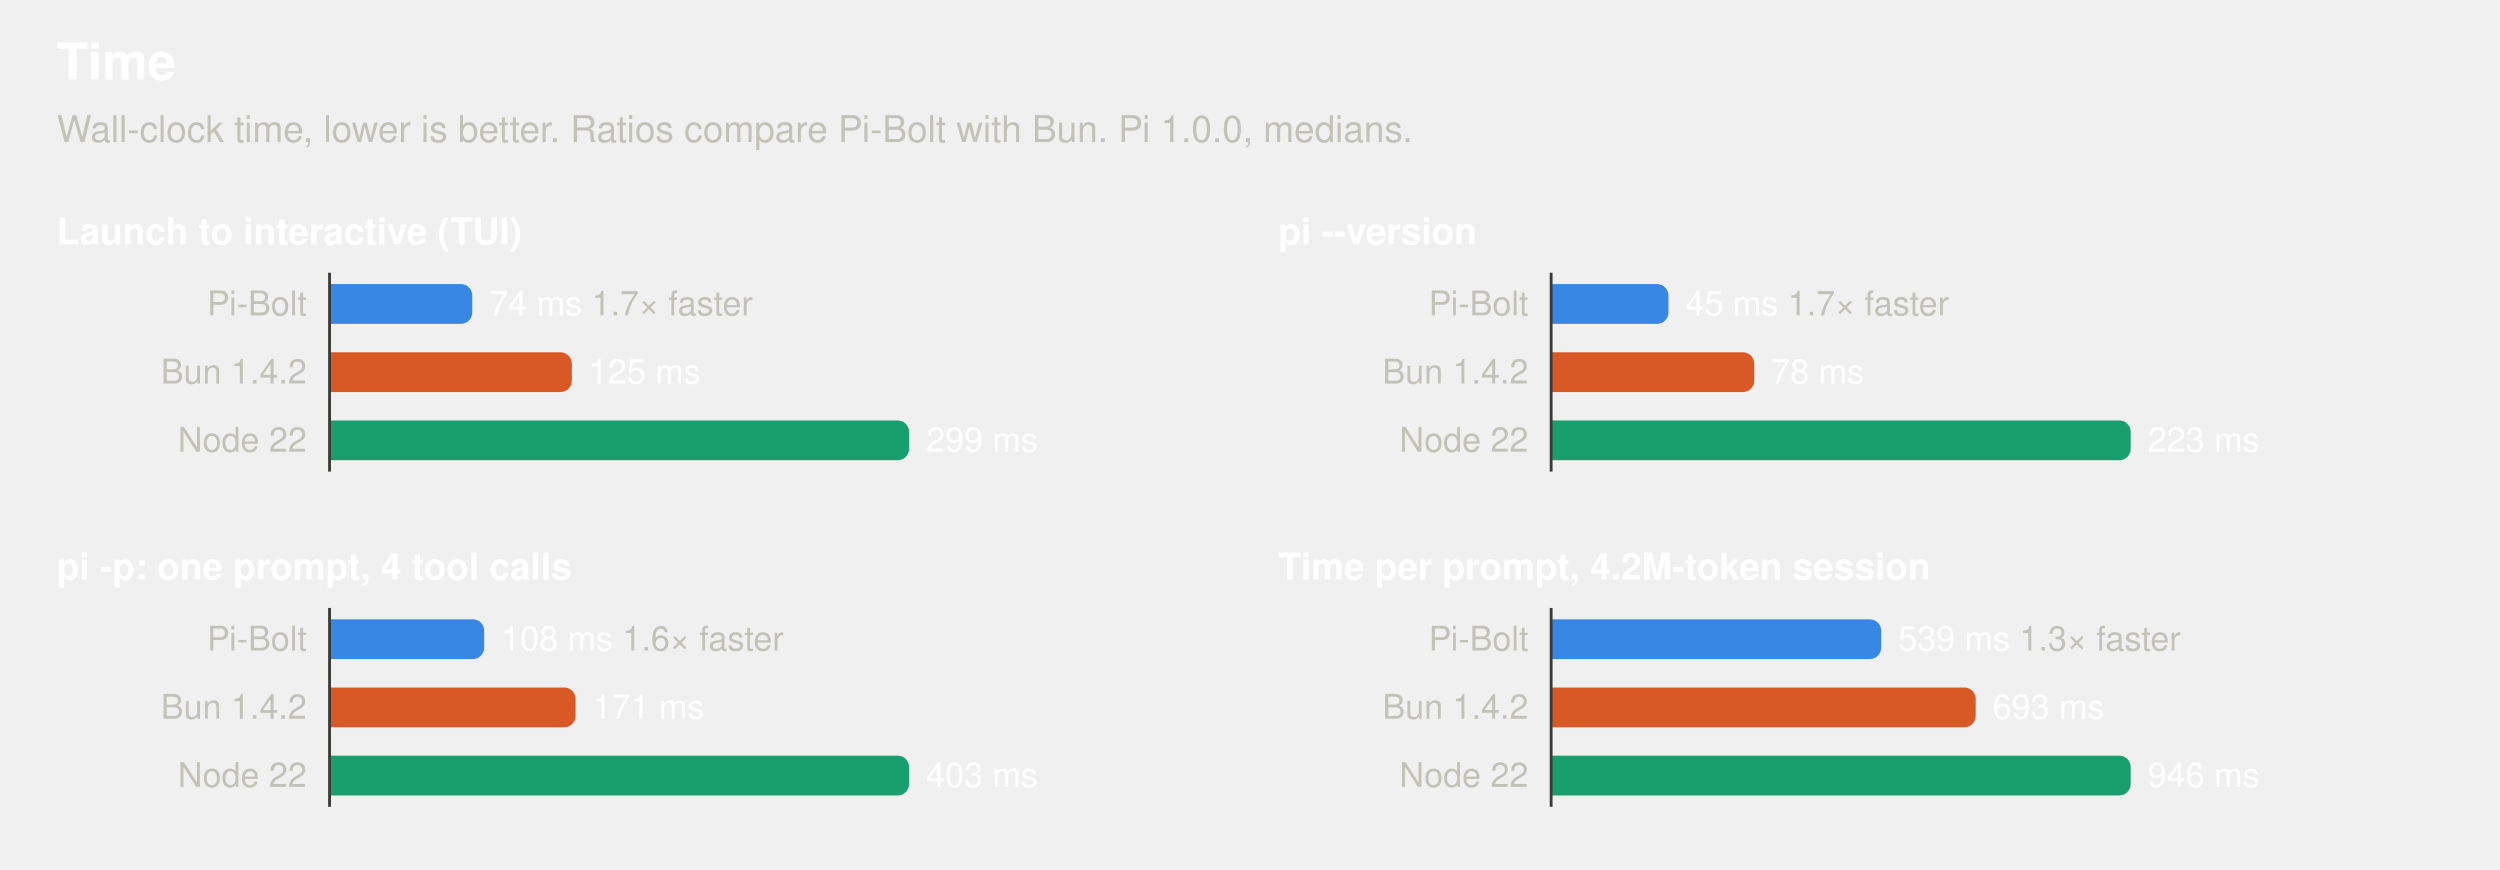
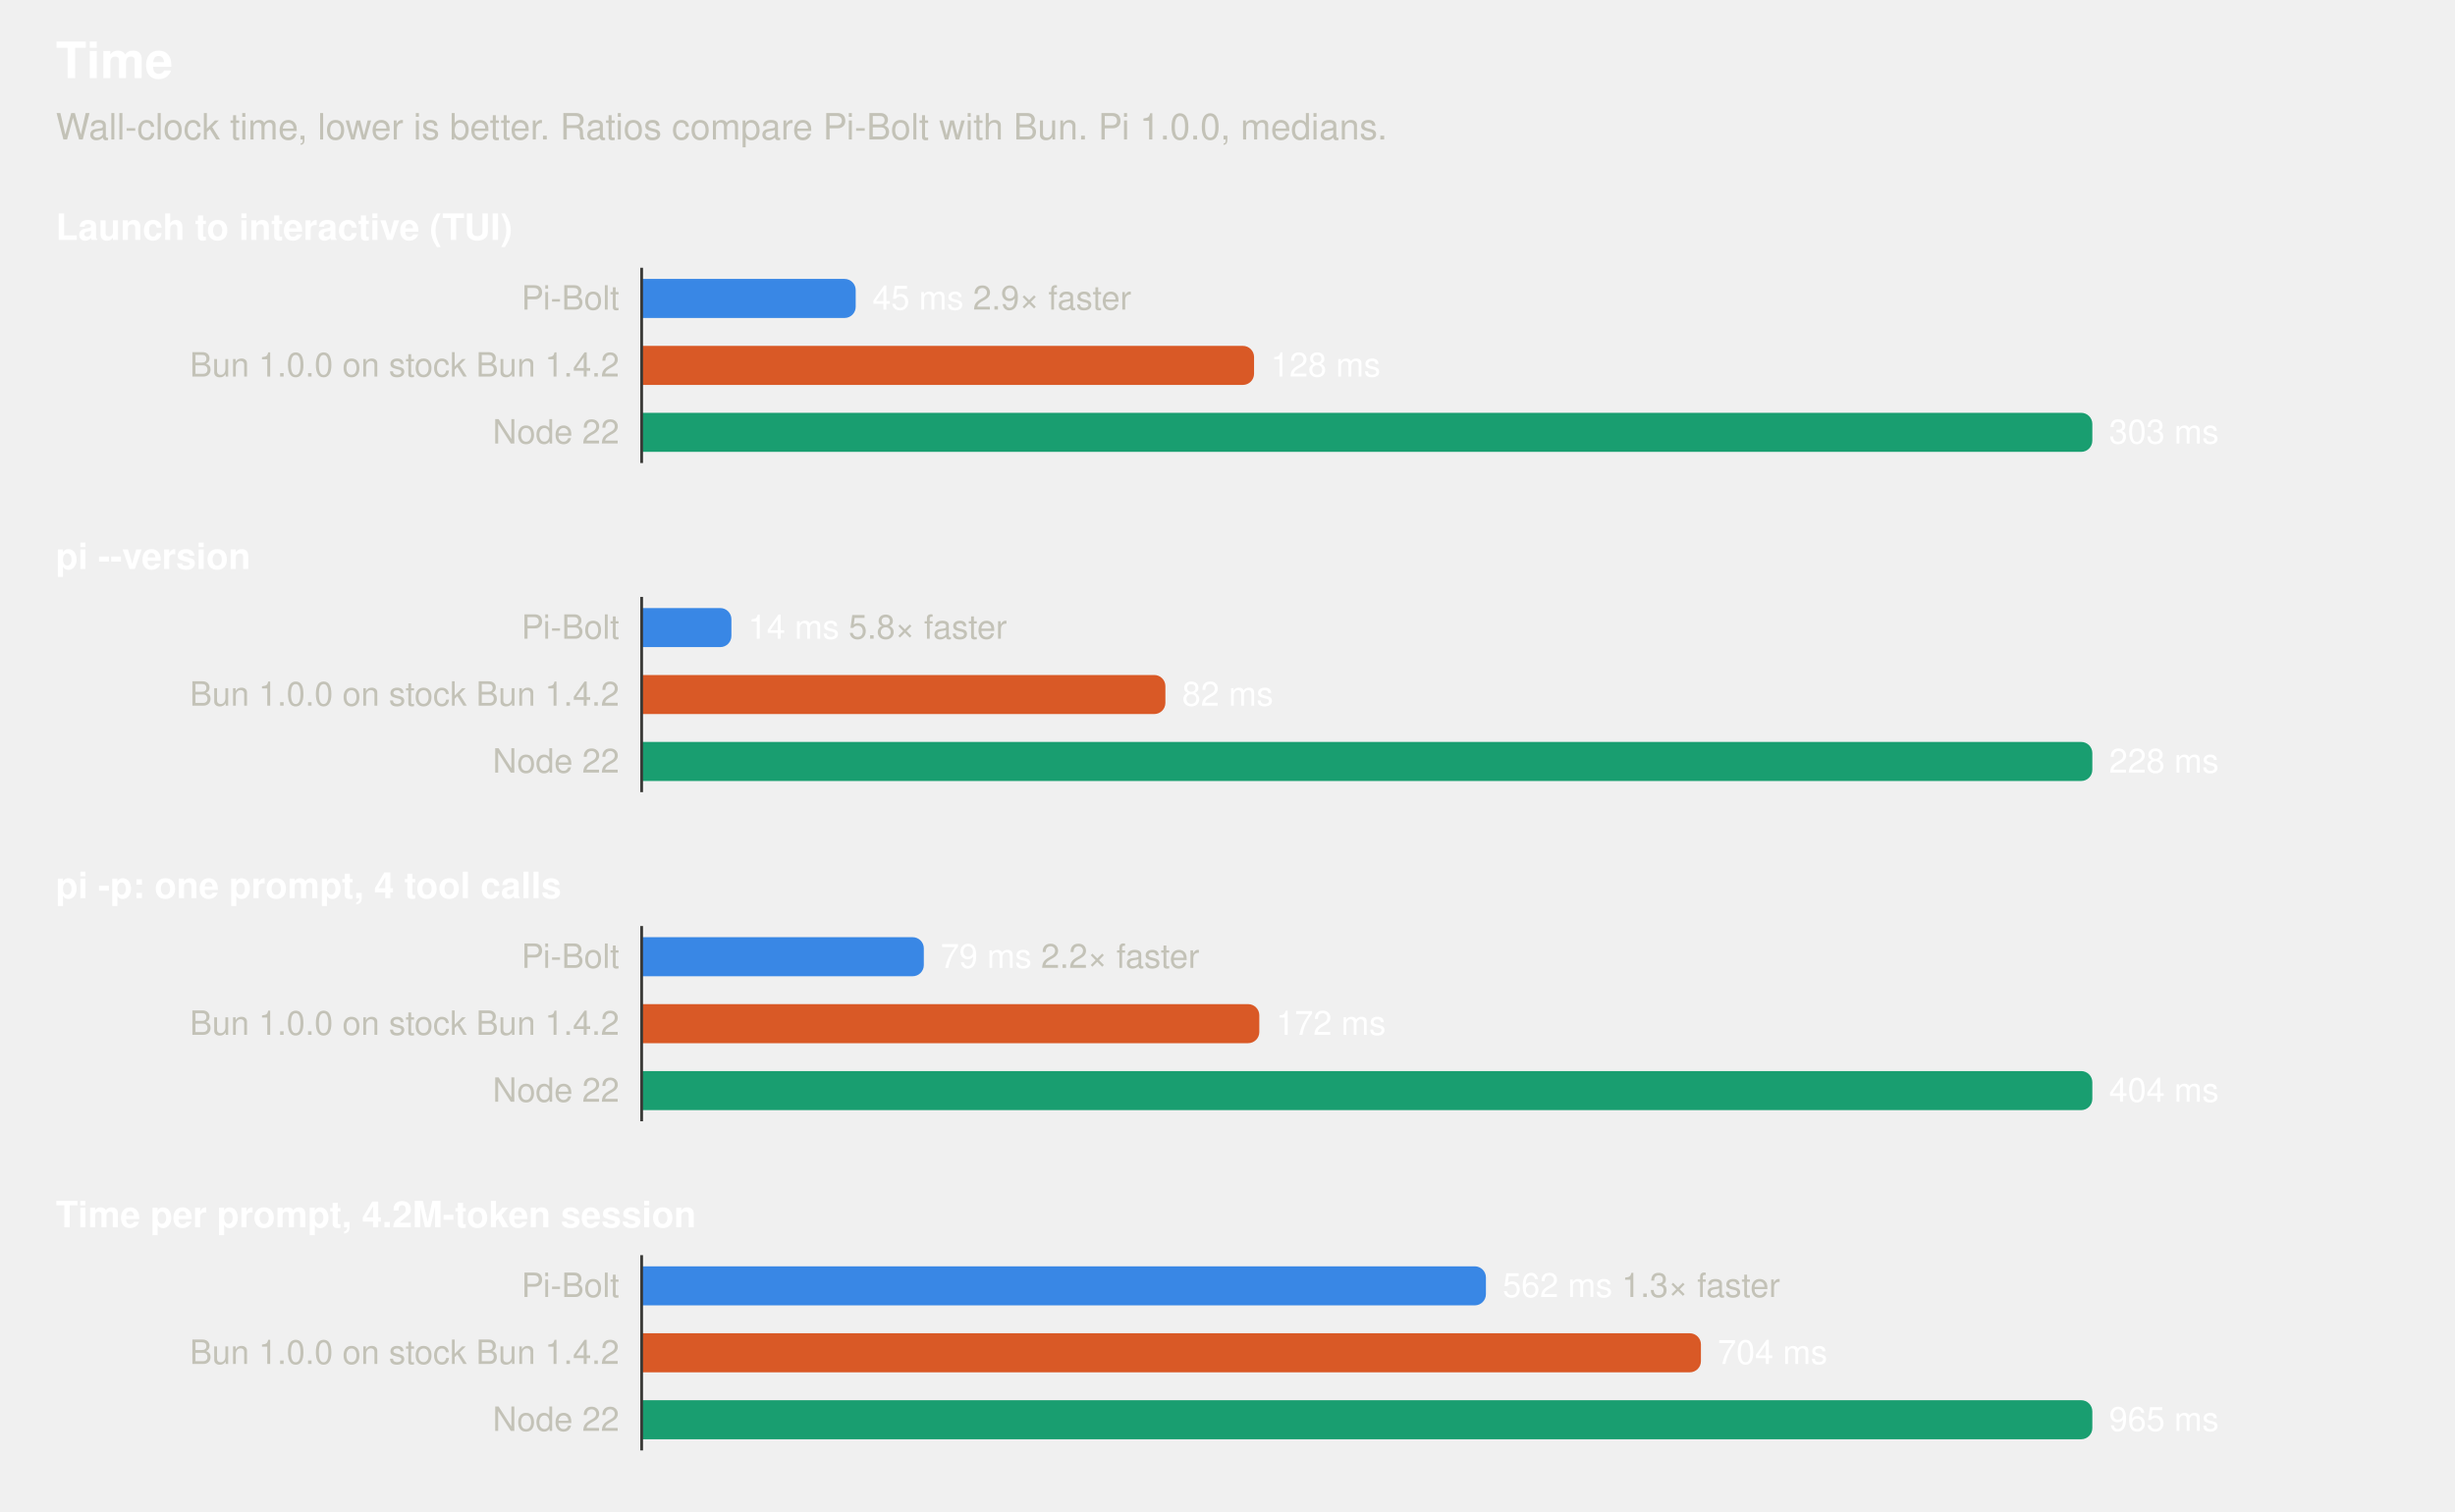
- <svg xmlns="http://www.w3.org/2000/svg" width="880" height="306" viewBox="0 0 880 306" role="img" aria-label="Time: Wall-clock time, lower is better. Ratios compare Pi-Bolt with Bun. Pi 1.0.0, medians.">
+ <svg xmlns="http://www.w3.org/2000/svg" width="880" height="542" viewBox="0 0 880 542" role="img" aria-label="Time: Wall-clock time, lower is better. Ratios compare Pi-Bolt with Bun. Pi 1.0.0, medians.">
  <style>text{font-family:-apple-system, BlinkMacSystemFont, 'Segoe UI', Helvetica, Arial, sans-serif;font-variant-numeric:tabular-nums}</style>
  <text x="20" y="28" font-size="18" font-weight="600" fill="#ffffff">Time</text>
  <text x="20" y="50" font-size="13" fill="#c3c2b7">Wall-clock time, lower is better. Ratios compare Pi-Bolt with Bun. Pi 1.0.0, medians.</text>
  <text x="20" y="86" font-size="13" font-weight="600" fill="#ffffff">Launch to interactive (TUI)</text>
-   <text x="108" y="111" font-size="12" text-anchor="end" fill="#c3c2b7">Pi-Bolt</text>
-   <path d="M116,100 h46.238 a4,4 0 0 1 4,4 v6 a4,4 0 0 1 -4,4 h-46.238 z" fill="#3987e5" />
-   <text x="172.238" y="111" font-size="12" fill="#ffffff">74 ms <tspan fill="#c3c2b7">1.7× faster</tspan>
+   <text x="222" y="111" font-size="12" text-anchor="end" fill="#c3c2b7">Pi-Bolt</text>
+   <path d="M230,100 h72.725 a4,4 0 0 1 4,4 v6 a4,4 0 0 1 -4,4 h-72.725 z" fill="#3987e5" />
+   <text x="312.725" y="111" font-size="12" fill="#ffffff">45 ms <tspan fill="#c3c2b7">2.9× faster</tspan>
  </text>
-   <text x="108" y="135" font-size="12" text-anchor="end" fill="#c3c2b7">Bun 1.4.2</text>
-   <path d="M116,124 h81.291 a4,4 0 0 1 4,4 v6 a4,4 0 0 1 -4,4 h-81.291 z" fill="#d95926" />
-   <text x="207.291" y="135" font-size="12" fill="#ffffff">125 ms</text>
-   <text x="108" y="159" font-size="12" text-anchor="end" fill="#c3c2b7">Node 22</text>
-   <path d="M116,148 h200.0 a4,4 0 0 1 4,4 v6 a4,4 0 0 1 -4,4 h-200.0 z" fill="#199e70" />
-   <text x="326.0" y="159" font-size="12" fill="#ffffff">299 ms</text>
-   <line x1="116" y1="96" x2="116" y2="166" stroke="#3a3a37" />
-   <text x="450" y="86" font-size="13" font-weight="600" fill="#ffffff">pi --version</text>
-   <text x="538" y="111" font-size="12" text-anchor="end" fill="#c3c2b7">Pi-Bolt</text>
-   <path d="M546,100 h37.293 a4,4 0 0 1 4,4 v6 a4,4 0 0 1 -4,4 h-37.293 z" fill="#3987e5" />
-   <text x="593.293" y="111" font-size="12" fill="#ffffff">45 ms <tspan fill="#c3c2b7">1.7× faster</tspan>
+   <text x="222" y="135" font-size="12" text-anchor="end" fill="#c3c2b7">Bun 1.0.0 on stock Bun 1.4.2</text>
+   <path d="M230,124 h215.52 a4,4 0 0 1 4,4 v6 a4,4 0 0 1 -4,4 h-215.52 z" fill="#d95926" />
+   <text x="455.52" y="135" font-size="12" fill="#ffffff">128 ms</text>
+   <text x="222" y="159" font-size="12" text-anchor="end" fill="#c3c2b7">Node 22</text>
+   <path d="M230,148 h516.0 a4,4 0 0 1 4,4 v6 a4,4 0 0 1 -4,4 h-516.0 z" fill="#199e70" />
+   <text x="756.0" y="159" font-size="12" fill="#ffffff">303 ms</text>
+   <line x1="230" y1="96" x2="230" y2="166" stroke="#3a3a37" />
+   <text x="20" y="204" font-size="13" font-weight="600" fill="#ffffff">pi --version</text>
+   <text x="222" y="229" font-size="12" text-anchor="end" fill="#c3c2b7">Pi-Bolt</text>
+   <path d="M230,218 h28.172 a4,4 0 0 1 4,4 v6 a4,4 0 0 1 -4,4 h-28.172 z" fill="#3987e5" />
+   <text x="268.172" y="229" font-size="12" fill="#ffffff">14 ms <tspan fill="#c3c2b7">5.8× faster</tspan>
  </text>
-   <text x="538" y="135" font-size="12" text-anchor="end" fill="#c3c2b7">Bun 1.4.2</text>
-   <path d="M546,124 h67.496 a4,4 0 0 1 4,4 v6 a4,4 0 0 1 -4,4 h-67.496 z" fill="#d95926" />
-   <text x="623.496" y="135" font-size="12" fill="#ffffff">78 ms</text>
-   <text x="538" y="159" font-size="12" text-anchor="end" fill="#c3c2b7">Node 22</text>
-   <path d="M546,148 h200.0 a4,4 0 0 1 4,4 v6 a4,4 0 0 1 -4,4 h-200.0 z" fill="#199e70" />
-   <text x="756.0" y="159" font-size="12" fill="#ffffff">223 ms</text>
-   <line x1="546" y1="96" x2="546" y2="166" stroke="#3a3a37" />
-   <text x="20" y="204" font-size="13" font-weight="600" fill="#ffffff">pi -p: one prompt, 4 tool calls</text>
-   <text x="108" y="229" font-size="12" text-anchor="end" fill="#c3c2b7">Pi-Bolt</text>
-   <path d="M116,218 h50.425 a4,4 0 0 1 4,4 v6 a4,4 0 0 1 -4,4 h-50.425 z" fill="#3987e5" />
-   <text x="176.425" y="229" font-size="12" fill="#ffffff">108 ms <tspan fill="#c3c2b7">1.6× faster</tspan>
+   <text x="222" y="253" font-size="12" text-anchor="end" fill="#c3c2b7">Bun 1.0.0 on stock Bun 1.4.2</text>
+   <path d="M230,242 h183.734 a4,4 0 0 1 4,4 v6 a4,4 0 0 1 -4,4 h-183.734 z" fill="#d95926" />
+   <text x="423.734" y="253" font-size="12" fill="#ffffff">82 ms</text>
+   <text x="222" y="277" font-size="12" text-anchor="end" fill="#c3c2b7">Node 22</text>
+   <path d="M230,266 h516.0 a4,4 0 0 1 4,4 v6 a4,4 0 0 1 -4,4 h-516.0 z" fill="#199e70" />
+   <text x="756.0" y="277" font-size="12" fill="#ffffff">228 ms</text>
+   <line x1="230" y1="214" x2="230" y2="284" stroke="#3a3a37" />
+   <text x="20" y="322" font-size="13" font-weight="600" fill="#ffffff">pi -p: one prompt, 4 tool calls</text>
+   <text x="222" y="347" font-size="12" text-anchor="end" fill="#c3c2b7">Pi-Bolt</text>
+   <path d="M230,336 h97.144 a4,4 0 0 1 4,4 v6 a4,4 0 0 1 -4,4 h-97.144 z" fill="#3987e5" />
+   <text x="337.144" y="347" font-size="12" fill="#ffffff">79 ms <tspan fill="#c3c2b7">2.2× faster</tspan>
  </text>
-   <text x="108" y="253" font-size="12" text-anchor="end" fill="#c3c2b7">Bun 1.4.2</text>
-   <path d="M116,242 h82.609 a4,4 0 0 1 4,4 v6 a4,4 0 0 1 -4,4 h-82.609 z" fill="#d95926" />
-   <text x="208.609" y="253" font-size="12" fill="#ffffff">171 ms</text>
-   <text x="108" y="277" font-size="12" text-anchor="end" fill="#c3c2b7">Node 22</text>
-   <path d="M116,266 h200.0 a4,4 0 0 1 4,4 v6 a4,4 0 0 1 -4,4 h-200.0 z" fill="#199e70" />
-   <text x="326.0" y="277" font-size="12" fill="#ffffff">403 ms</text>
-   <line x1="116" y1="214" x2="116" y2="284" stroke="#3a3a37" />
-   <text x="450" y="204" font-size="13" font-weight="600" fill="#ffffff">Time per prompt, 4.2M-token session</text>
-   <text x="538" y="229" font-size="12" text-anchor="end" fill="#c3c2b7">Pi-Bolt</text>
-   <path d="M546,218 h112.177 a4,4 0 0 1 4,4 v6 a4,4 0 0 1 -4,4 h-112.177 z" fill="#3987e5" />
-   <text x="668.177" y="229" font-size="12" fill="#ffffff">539 ms <tspan fill="#c3c2b7">1.3× faster</tspan>
+   <text x="222" y="371" font-size="12" text-anchor="end" fill="#c3c2b7">Bun 1.0.0 on stock Bun 1.4.2</text>
+   <path d="M230,360 h217.404 a4,4 0 0 1 4,4 v6 a4,4 0 0 1 -4,4 h-217.404 z" fill="#d95926" />
+   <text x="457.404" y="371" font-size="12" fill="#ffffff">172 ms</text>
+   <text x="222" y="395" font-size="12" text-anchor="end" fill="#c3c2b7">Node 22</text>
+   <path d="M230,384 h516.0 a4,4 0 0 1 4,4 v6 a4,4 0 0 1 -4,4 h-516.0 z" fill="#199e70" />
+   <text x="756.0" y="395" font-size="12" fill="#ffffff">404 ms</text>
+   <line x1="230" y1="332" x2="230" y2="402" stroke="#3a3a37" />
+   <text x="20" y="440" font-size="13" font-weight="600" fill="#ffffff">Time per prompt, 4.2M-token session</text>
+   <text x="222" y="465" font-size="12" text-anchor="end" fill="#c3c2b7">Pi-Bolt</text>
+   <path d="M230,454 h298.633 a4,4 0 0 1 4,4 v6 a4,4 0 0 1 -4,4 h-298.633 z" fill="#3987e5" />
+   <text x="538.633" y="465" font-size="12" fill="#ffffff">562 ms <tspan fill="#c3c2b7">1.3× faster</tspan>
  </text>
-   <text x="538" y="253" font-size="12" text-anchor="end" fill="#c3c2b7">Bun 1.4.2</text>
-   <path d="M546,242 h145.448 a4,4 0 0 1 4,4 v6 a4,4 0 0 1 -4,4 h-145.448 z" fill="#d95926" />
-   <text x="701.448" y="253" font-size="12" fill="#ffffff">693 ms</text>
-   <text x="538" y="277" font-size="12" text-anchor="end" fill="#c3c2b7">Node 22</text>
-   <path d="M546,266 h200.0 a4,4 0 0 1 4,4 v6 a4,4 0 0 1 -4,4 h-200.0 z" fill="#199e70" />
-   <text x="756.0" y="277" font-size="12" fill="#ffffff">946 ms</text>
-   <line x1="546" y1="214" x2="546" y2="284" stroke="#3a3a37" />
+   <text x="222" y="489" font-size="12" text-anchor="end" fill="#c3c2b7">Bun 1.0.0 on stock Bun 1.4.2</text>
+   <path d="M230,478 h375.706 a4,4 0 0 1 4,4 v6 a4,4 0 0 1 -4,4 h-375.706 z" fill="#d95926" />
+   <text x="615.706" y="489" font-size="12" fill="#ffffff">704 ms</text>
+   <text x="222" y="513" font-size="12" text-anchor="end" fill="#c3c2b7">Node 22</text>
+   <path d="M230,502 h516.0 a4,4 0 0 1 4,4 v6 a4,4 0 0 1 -4,4 h-516.0 z" fill="#199e70" />
+   <text x="756.0" y="513" font-size="12" fill="#ffffff">965 ms</text>
+   <line x1="230" y1="450" x2="230" y2="520" stroke="#3a3a37" />
</svg>
